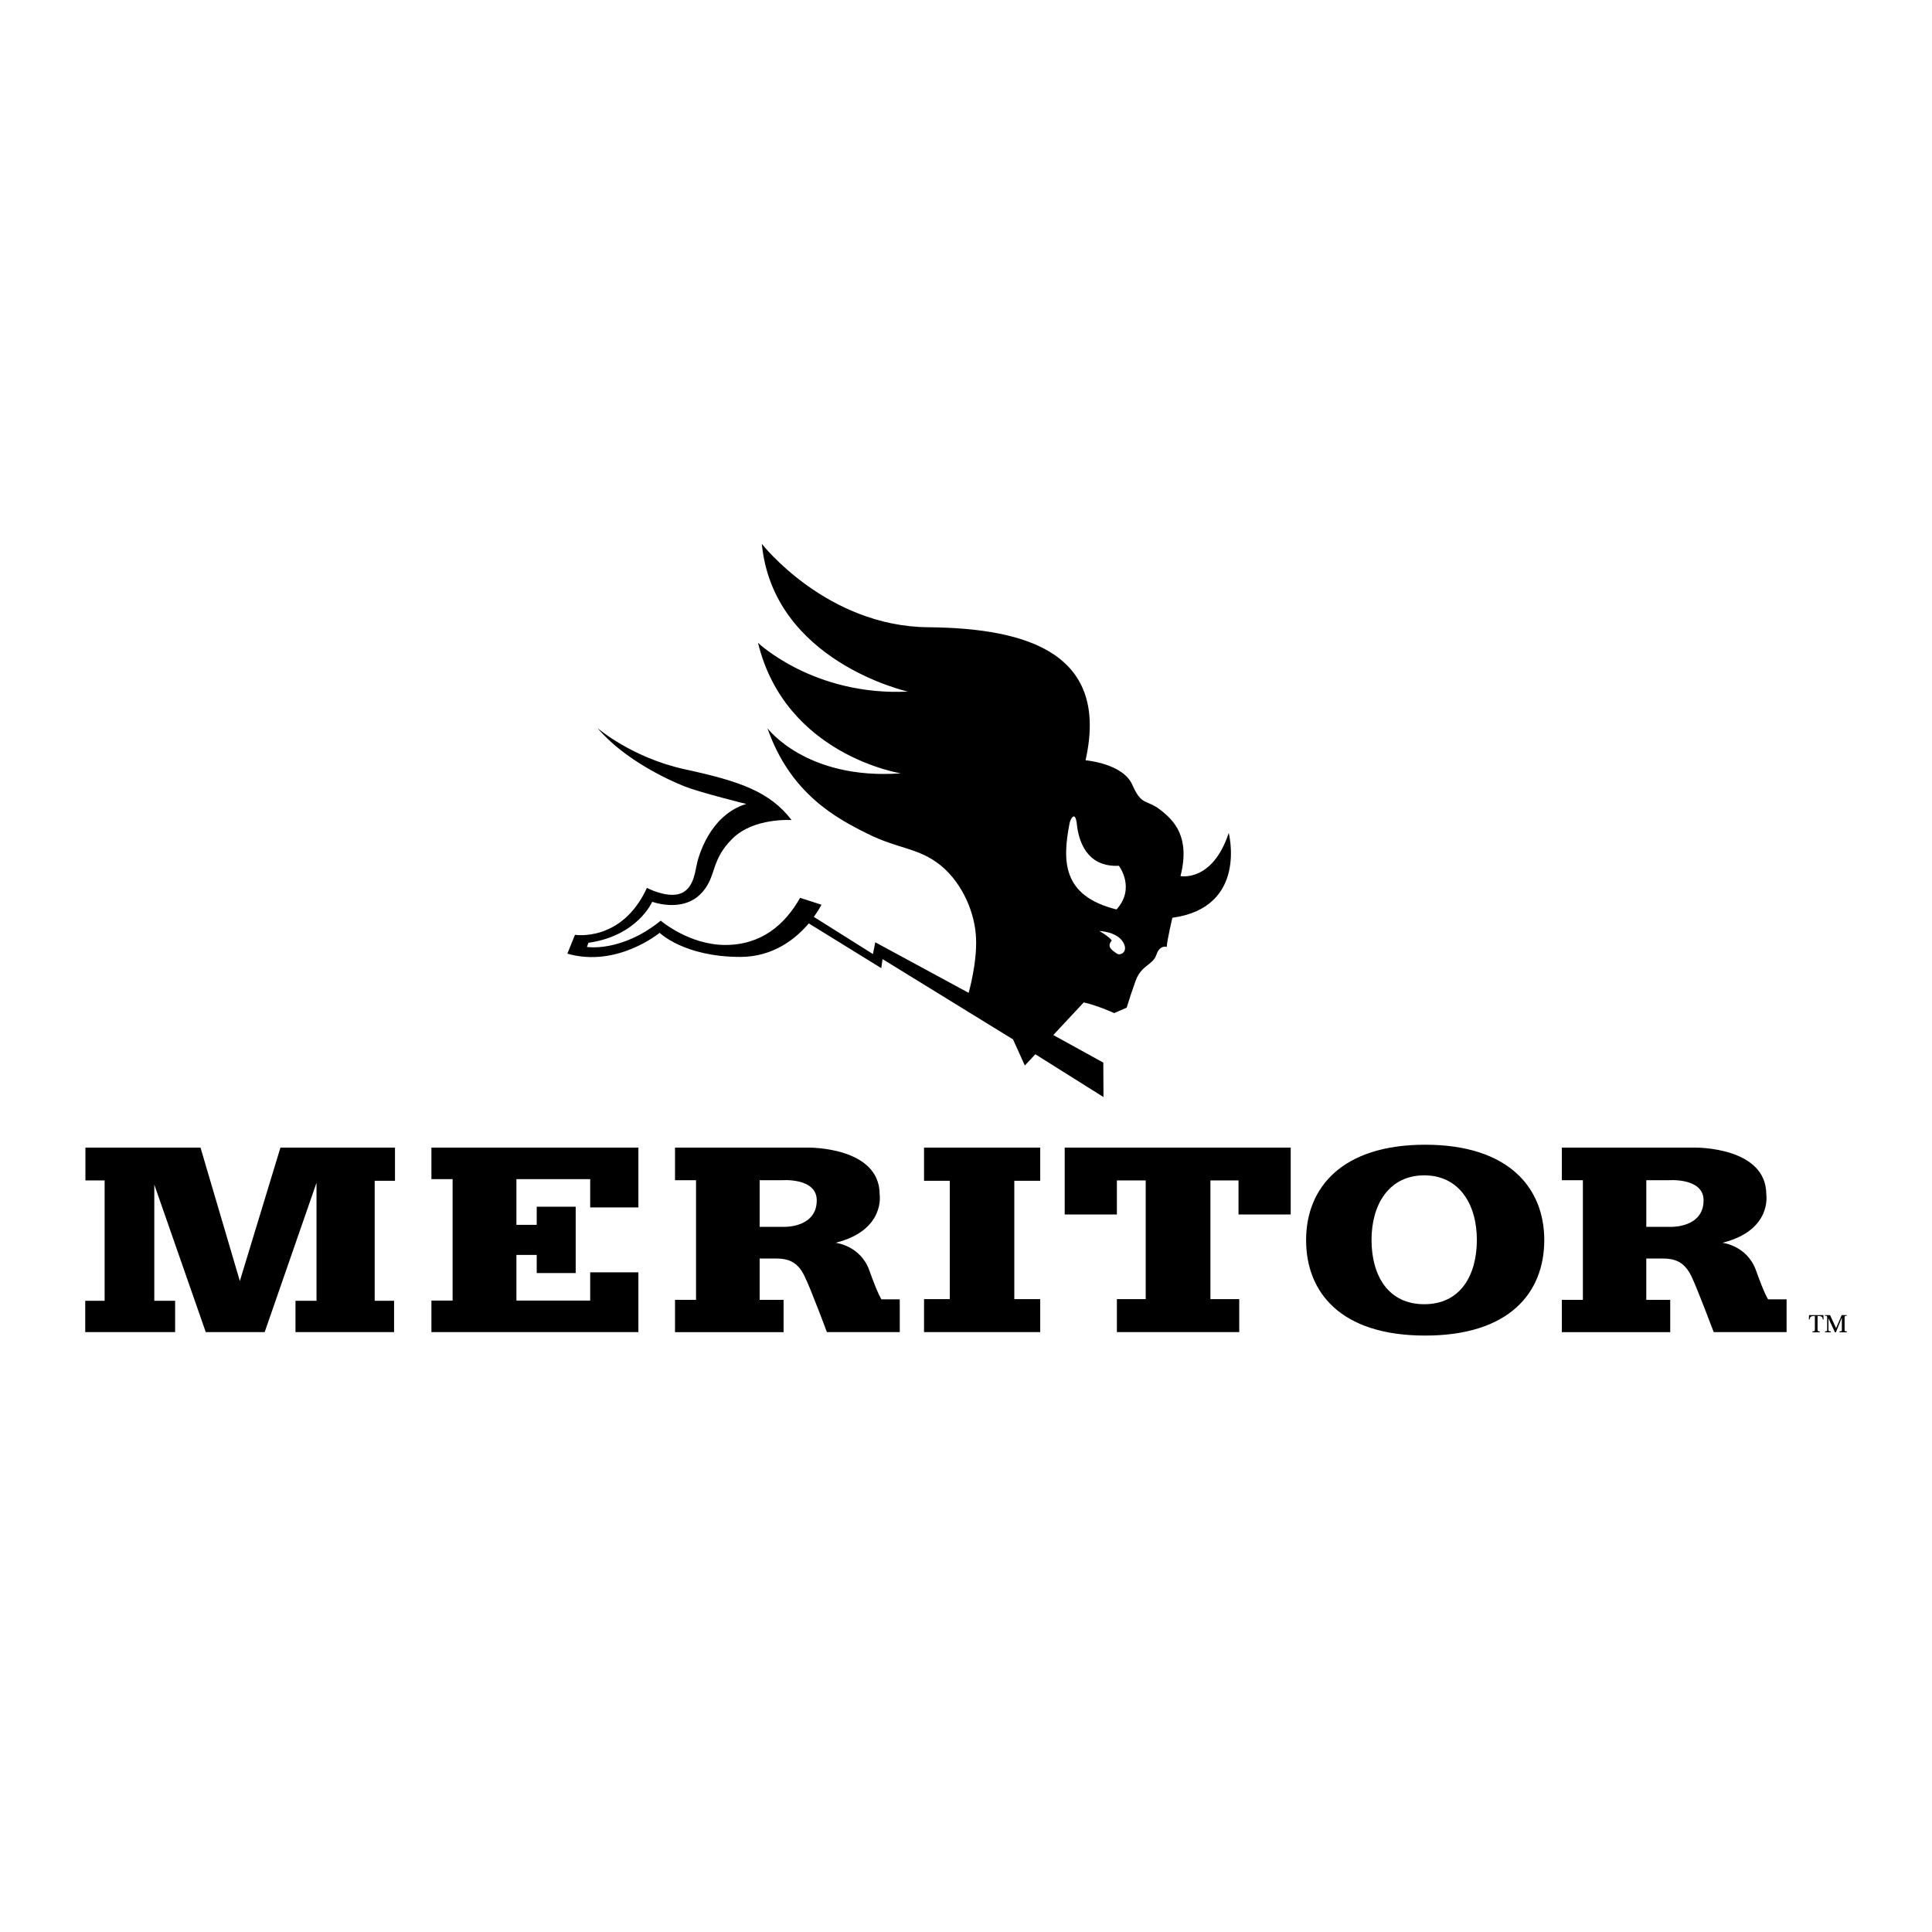
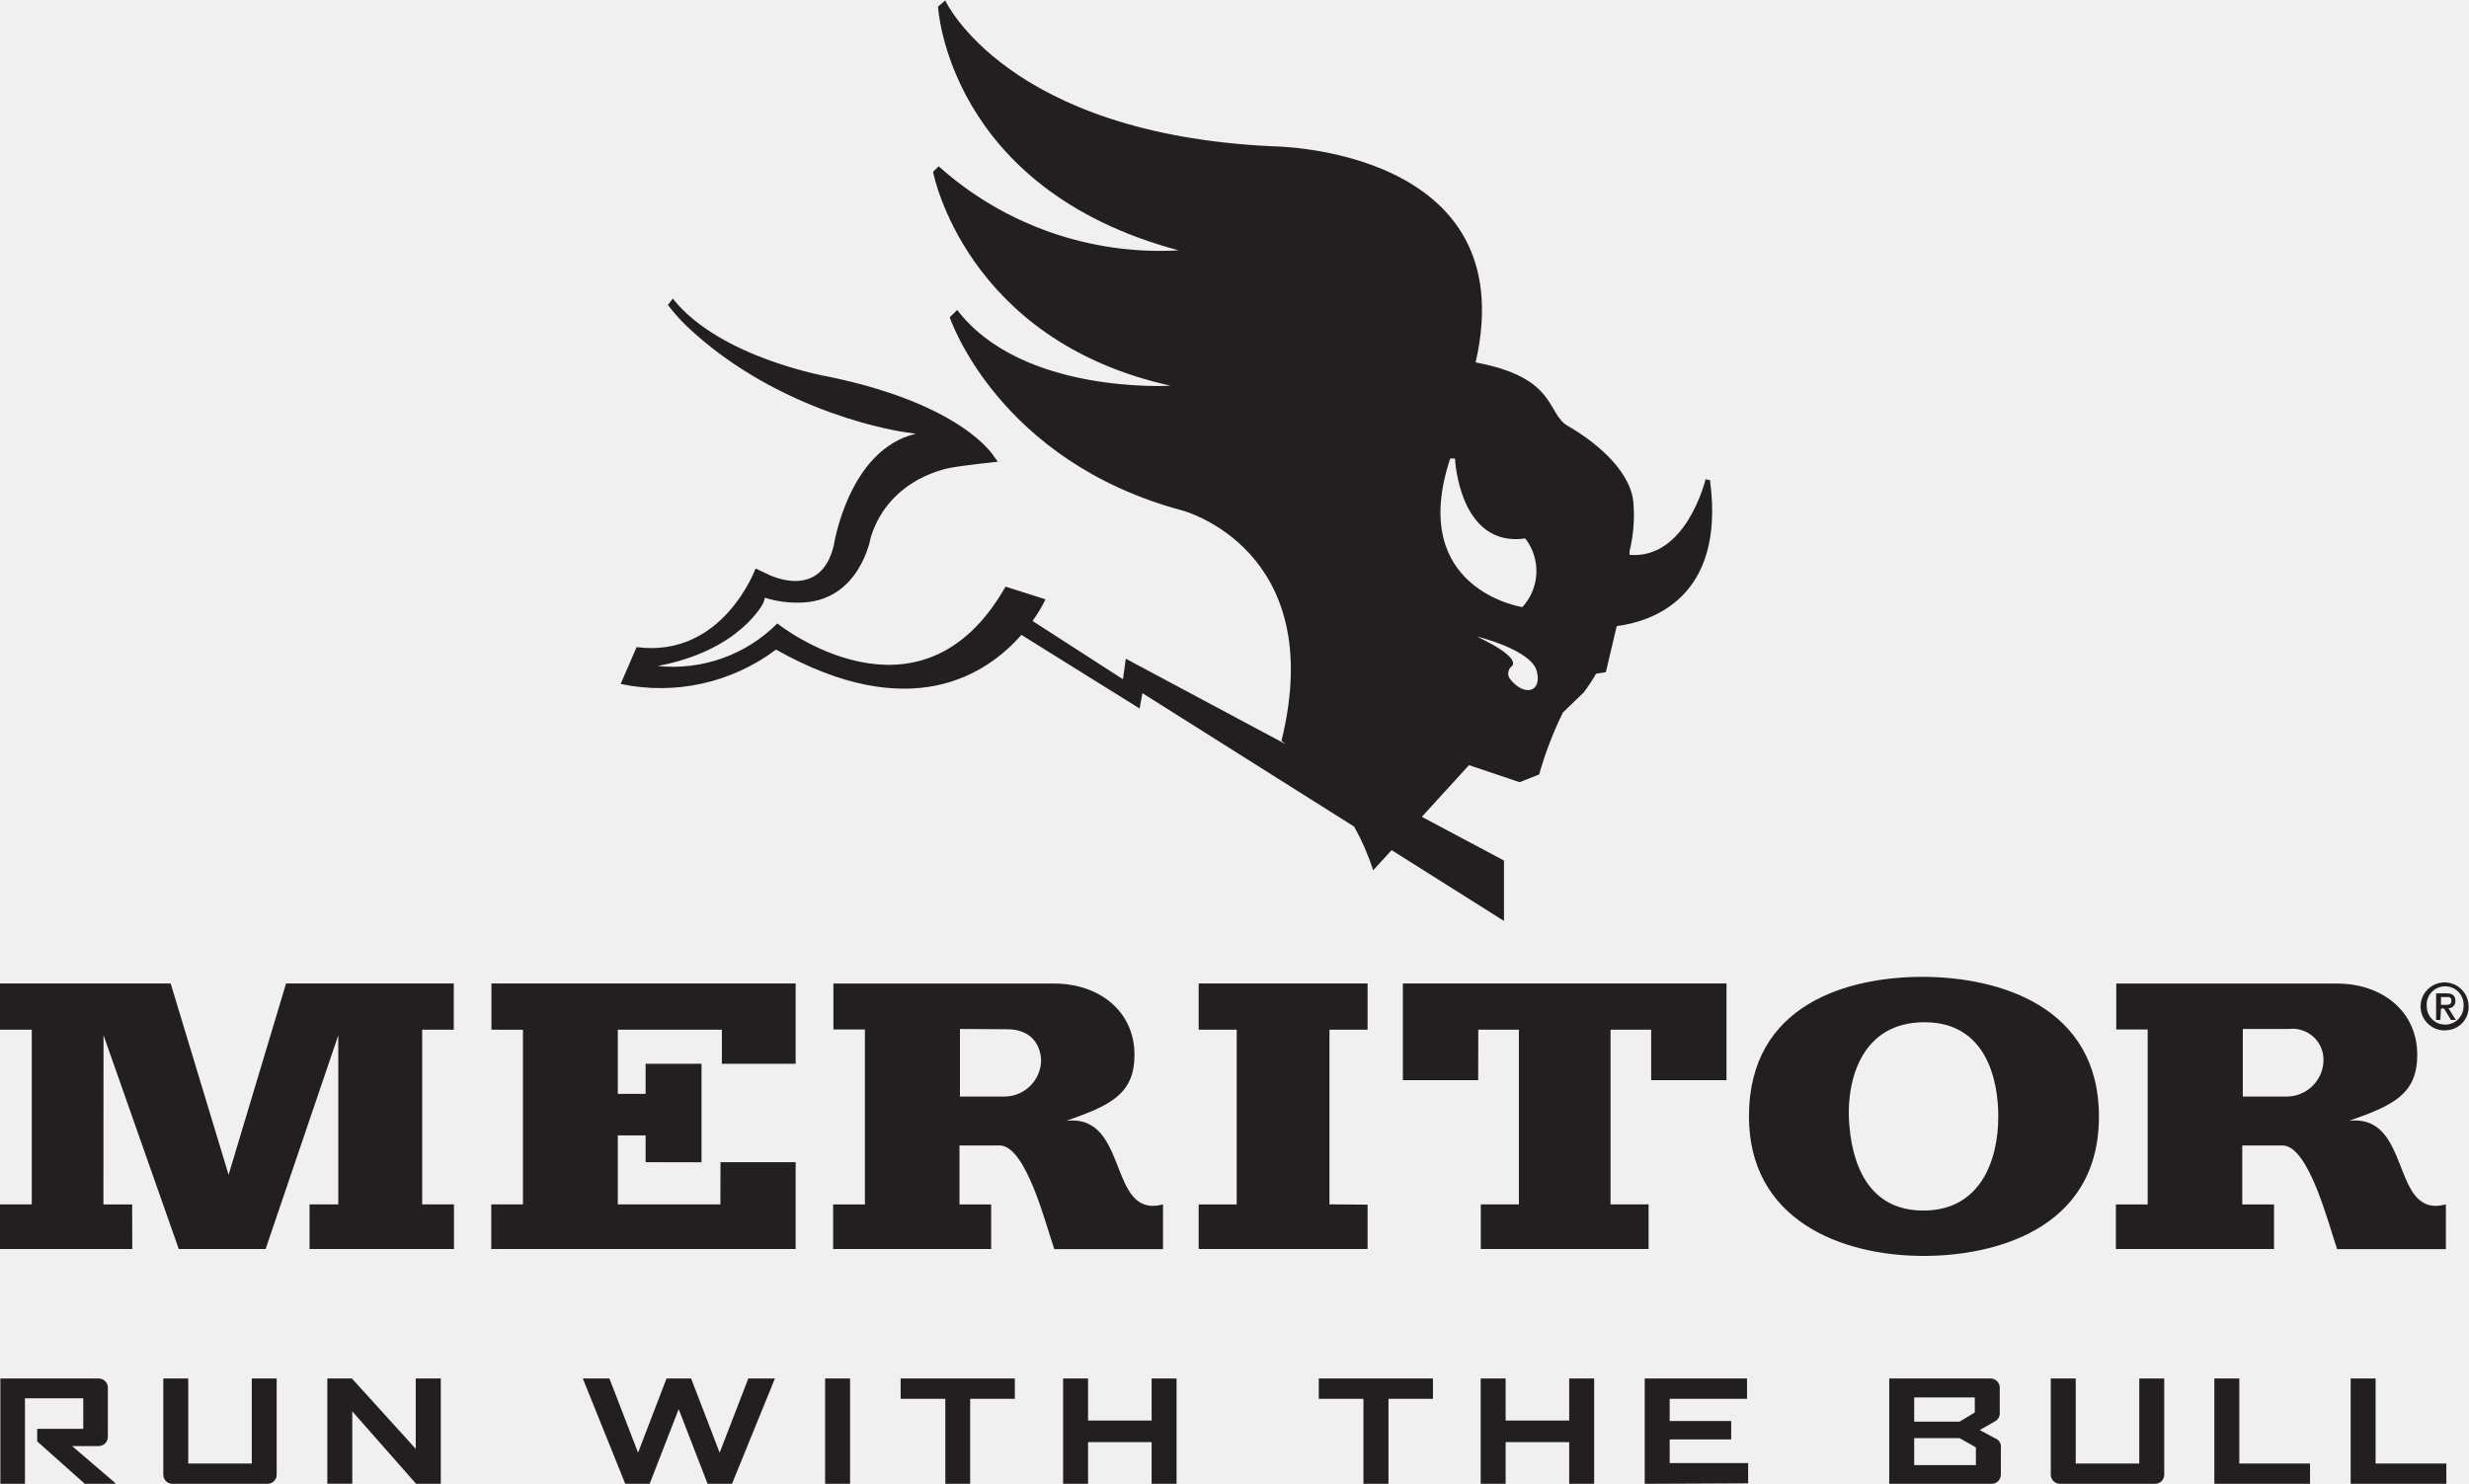
- <svg xmlns="http://www.w3.org/2000/svg" width="2500" height="2500" viewBox="0 0 192.756 192.756">
-   <g fill-rule="evenodd" clip-rule="evenodd">
-     <path fill="#fff" d="M0 0h192.756v192.756H0V0z" />
-     <path d="M182.064 131.207v.072c.145 0 .234-.018.234.162v1.266c0 .109-.09.127-.217.127v.09h.578v-.09c-.145 0-.234-.018-.234-.127v-1.176l.65 1.393h.092l.596-1.465v1.248c0 .109-.09.127-.234.127v.09h.723v-.09c-.127 0-.217-.018-.217-.127v-1.32c0-.107.127-.107.217-.107v-.072h-.506l-.561 1.301-.598-1.301h-.523v-.001zM180.49 131.207l-.018.434h.09c-.018-.199.092-.326.344-.344h.164v1.41c0 .109-.092.127-.236.127v.09h.725v-.09c-.127 0-.219-.018-.219-.127v-1.41h.164c.252.018.361.145.344.344h.09l-.018-.434h-1.43zM81.197 91.478l5.895 3.707.235-1.175 9.312 5.045s.85-2.93.741-5.443c-.09-2.495-1.337-5.479-3.525-7.269-2.224-1.791-4.25-1.627-7.305-3.165-3.074-1.519-7.704-3.979-9.982-10.524 0 0 3.852 5.19 13.31 4.502 0 0-11.519-1.79-14.25-13.02 0 0 5.569 5.316 14.955 4.864 0 0-13.436-2.984-14.575-14.738 0 0 6.419 8.228 16.6 8.318 10.162.091 18.064 2.749 15.697 13.273 0 0 3.725.308 4.664 2.441.941 2.152 1.41 1.429 2.785 2.496 1.375 1.066 3.02 2.694 2.025 6.618 0 0 3.182.633 4.811-4.304 0 0 1.934 7.432-5.625 8.463 0 0-.523 2.224-.561 2.911 0 0-.688-.253-1.029.777-.344 1.032-1.502 1.032-2.062 2.569a54.862 54.862 0 0 0-.904 2.711l-1.248.543s-1.537-.723-3.037-1.066l-3.037 3.254 4.99 2.75.018 3.436-6.799-4.268-1.049 1.121-1.176-2.604-13.02-8.012-.126.904-7.233-4.466c-1.266 1.501-3.508 3.345-6.835 3.345-5.605 0-8.046-2.405-8.046-2.405s-4.231 3.509-9.205 2.08l.76-1.88s4.683.759 7.179-4.684c0 0 1.827.976 3.183.615 1.338-.361 1.573-1.881 1.754-2.785.163-.904 1.302-5.082 4.973-6.203 0 0-4.539-1.121-6.112-1.736s-6.058-2.658-8.734-5.841c0 0 3.4 2.965 8.734 4.123 5.335 1.157 8.445 2.188 10.633 5.063 0 0-3.779-.271-5.913 1.863-2.152 2.134-1.573 3.689-2.948 5.28-1.392 1.646-3.598 1.483-5.045 1.013 0 0-1.465 3.4-6.365 4.087l-.145.416s3.436.561 7.36-2.622c0 0 2.839 2.423 6.438 2.423 3.616 0 5.949-2.025 7.468-4.701l2.134.687c-.003.002-.256.508-.763 1.213zM142.191 133.25c8.408 0 11.881-4.285 11.881-9.529s-3.6-9.512-11.881-9.512c-8.283 0-11.881 4.268-11.881 9.512s3.473 9.529 11.881 9.529zM111.432 117.771h2.875v11.844h-2.875v3.291h12.207v-3.291h-2.875v-11.844h2.803v3.398h5.207v-6.672h-22.549v6.672h5.207v-3.398zM92.192 129.615h2.568v-11.808h-2.568v-3.309h11.591v3.309h-2.586v11.808h2.586v3.291H92.192v-3.291zM157.924 117.752h-2.098v-3.254h13.326s7.07-.09 7.07 4.666c0 0 .615 3.58-4.375 4.828 0 0 2.459.27 3.346 2.748.885 2.477 1.211 2.893 1.211 2.893h1.844v3.273h-7.27s-1.627-4.322-2.223-5.57c-.615-1.229-1.375-1.771-2.822-1.771h-1.682v4.123h2.387v3.219h-10.812v-3.219h2.098v-11.936zM69.443 117.752h-2.097v-3.254h13.327s7.089-.09 7.089 4.666c0 0 .597 3.58-4.395 4.828 0 0 2.478.27 3.364 2.748.886 2.477 1.211 2.893 1.211 2.893h1.827v3.273H82.5s-1.609-4.322-2.224-5.57c-.597-1.229-1.356-1.771-2.821-1.771h-1.664v4.123h2.387v3.219H67.346v-3.219h2.097v-11.936zM43.042 132.906v-3.146h2.116v-12.115h-2.116v-3.147h20.651v5.967h-4.81v-2.82h-7.36v4.556h2.025v-1.808h3.889v6.619h-3.889v-1.809h-2.025v4.557h7.36v-2.821h4.81v5.967H43.042zM29.48 129.777h2.098v-11.771l-5.172 14.9h-5.877l-5.135-14.718v11.589h2.079v3.129H8.504v-3.129h1.935v-12.006H8.522v-3.273h11.483l3.924 13.309 4.05-13.309h11.429v3.309h-2.026v11.97h1.935v3.129H29.48v-3.129z" />
-     <path d="M109.678 92.889s1.664.036 2.334 1.049c.668 1.031-.271 1.464-.598 1.193-.344-.271-1.086-.615-.488-1.302-.307-.362-.76-.669-1.248-.94zM106.713 82.129c.055-.344.561-1.375.723.09.162 1.555.904 4.322 4.195 4.159 0 0 1.699 2.224-.234 4.358-5.409-1.337-5.426-4.809-4.684-8.607zM142.102 117.264c3.488 0 5.244 2.895 5.244 6.438 0 3.527-1.629 6.42-5.244 6.42-3.635 0-5.264-2.893-5.264-6.42 0-3.544 1.754-6.438 5.264-6.438zM166.459 117.752h-2.207v4.648h2.568s3.146.055 3.146-2.641c.001-2.296-3.507-2.007-3.507-2.007zM77.997 117.752h-2.206v4.648h2.55s3.146.055 3.146-2.641c0-2.296-3.49-2.007-3.49-2.007z" fill="#fff" />
-   </g>
+ <svg xmlns="http://www.w3.org/2000/svg" id="Layer_1" data-name="Layer 1" viewBox="0 0 268.08 161.13" width="2500" height="1503">
+   <defs>
+     <style>.cls-1,.cls-2{fill:#231f20}.cls-2{fill-rule:evenodd}</style>
+   </defs>
+   <path class="cls-1" d="M193.23 92.65s-12.51-1.92-7.81-16.13h.52s.42 9.69 7.63 8.68a5.77 5.77 0 0 1-.34 7.48m-1.34 7.75a1 1 0 0 1 .19-1.33s1.39-.81-3.76-3.25c0 0 5.86 1.41 6.49 3.73s-1.35 2.86-2.92.85m21.82-21.52l-.56-.15s-2.07 8.74-8.26 8.22v-.38a16.32 16.32 0 0 0 .41-5.42c-.41-3.65-4.58-6.76-7.12-8.21-2.31-1.32-1.11-5.24-10-6.89 5.35-23.32-22-23.47-22-23.47-28.94-1.33-35.59-15.84-35.59-15.84l-.78.67s1 19.77 26.13 26.47a36 36 0 0 1-26.06-9.13l-.61.6s3.41 18.28 25.79 23.23c0 0-16.13 1-23.17-8.23l-.81.8s5.19 15.63 25.32 21c0 0 15.82 4.22 10.7 25l.49.38-17.39-9.3-.31 2.23-9.82-6.33a15.52 15.52 0 0 0 1.41-2.35l-4.34-1.38c-9.31 16.4-24.78 4-24.78 4a16 16 0 0 1-13 4.62c8.94-1.66 11.47-6.83 11.47-6.83l.19-.58a11.63 11.63 0 0 0 3.57.53c6.75.06 7.92-7.12 7.92-7.12 2.1-6.66 8.86-7.56 8.86-7.56 1.16-.22 4.94-.63 4.94-.63l-.38-.5s-3.19-5.63-17.85-8.7c0 0-11.91-2-17.07-8.51l-.53.69a20.16 20.16 0 0 0 2.06 2.32c10.21 9.65 23.57 11.48 23.57 11.48l1.29.19c-7.34 1.71-8.92 12.17-8.92 12.17-1.48 6.07-7.16 3.08-7.16 3.08l-1.32-.62s-3.55 9.76-12.92 8.54l-1.73 4a20.89 20.89 0 0 0 16.87-3.73c14.56 8.2 22.83 2.75 26.64-1.6l12.84 8 .3-1.67 23 14.5a26.87 26.87 0 0 1 2.06 4.73l2-2.18 12.2 7.69v-6.56l-8.92-4.75 3-3.29 2.12-2.32 5.5 1.85 2.12-.84a39.42 39.42 0 0 1 2.58-6.73l2.29-2.21a20.43 20.43 0 0 0 1.31-2l1.06-.17 1.18-5c3.64-.47 11.82-2.94 10.14-15.76M37.17 187.87L32 183.26v-1.36h5v-3.32h-6.33v9.29H28v-11.44h10.67a1 1 0 0 1 1 1.08v5.26a1 1 0 0 1-1 1h-2.88l4.67 4v.1zM57 187.87H46.74a1 1 0 0 1-1.05-1.08v-10.36h2.71v9.24h6.9v-9.24H58v10.36a1 1 0 0 1-1 1.08zM73.14 187.87L66.21 180v7.86H63.5v-11.43h2.67l6.93 7.64v-7.64h2.72v11.44zM107.44 187.87h-2.65l-3.14-8.11-3.15 8.11h-2.65l-4.61-11.44h2.89l3.11 8.06 3.09-8.06H103l3.1 8.06 3.11-8.06h2.89zM117.55 187.87v-11.44h2.71v11.44zM133.3 178.64v9.23h-2.7v-9.23h-4.85v-2.21h12.4v2.21zM153 187.87v-4.53h-6.9v4.53h-2.71v-11.44h2.71V181h6.9v-4.57h2.71v11.44zM178.72 178.64v9.23H176v-9.23h-4.85v-2.21h12.4v2.21zM198.34 187.87v-4.53h-6.9v4.53h-2.71v-11.44h2.71V181h6.9v-4.57h2.71v11.44zM206.54 187.87v-11.44h11.11v2.21h-8.4v2.41h6.68v2h-6.68v2.57h8.52v2.2zM244.17 187.87h-11.08v-11.44h11a1 1 0 0 1 1 1.08v2.62a1 1 0 0 1-.6 1l-1.57.9 1.67.9a.94.94 0 0 1 .62 1v2.91a1 1 0 0 1-1.04 1.03zm-1.79-9.38h-6.58v2.63h4.93l1.65-1zm.12 5.42l-1.77-1h-4.93v2.93h6.7zM261.87 187.87h-10.24a1 1 0 0 1-1-1.08v-10.36h2.71v9.24h6.9v-9.24h2.71v10.36a1 1 0 0 1-1.08 1.08zM268.39 187.87v-11.44h2.71v9.24h7.68v2.2zM283.19 187.87v-11.44h2.71v9.24h7.68v2.2zM293.49 138.63A2.61 2.61 0 1 1 296 136a2.52 2.52 0 0 1-2.55 2.61m0-4.77a2 2 0 0 0-2 2.16 2 2 0 1 0 4 0 2 2 0 0 0-2-2.16m-.52 3.65h-.46v-2.89h1.09c.69 0 1 .24 1 .83a.74.74 0 0 1-.75.79l.8 1.27h-.53l-.75-1.24H293zm.53-1.64c.36 0 .67 0 .67-.45s-.34-.4-.62-.4H293v.85z" transform="translate(-27.96 -26.74)" />
+   <path class="cls-2" d="M237 137.74c-7-.05-8.46 6.39-8.29 10.4.21 4.72 1.95 10.17 8.29 10.05 5.9-.11 7.93-5.29 7.93-10.22 0-4-1.32-10.18-7.93-10.23m-.35-4.93c8.46 0 19.21 3.27 19.21 15.16 0 12.47-11.72 15.15-19 15.15-9.16 0-19-4-19-15.15 0-12.25 10.83-15.16 18.86-15.16M132.19 138.47v7.34h4.66A4 4 0 0 0 141 142c0-1.58-.88-3.52-3.75-3.5zm-13.74-4.93h24c4.76 0 8.69 2.93 8.69 7.73 0 4.27-2.58 5.49-7.41 7.18 6.9-.79 4.44 10.71 10.51 9.07v4.86h-11.81c-.94-2.72-3.06-11.24-5.93-11.26h-4.36v6.41h3.44v4.84h-17.16v-4.84h3.45v-19h-3.42zM271.48 138.47v7.34h4.66a4 4 0 0 0 4.1-3.84 3.36 3.36 0 0 0-3.75-3.5zm-13.74-4.93h24c4.76 0 8.68 2.93 8.68 7.73 0 4.27-2.57 5.49-7.41 7.18 6.91-.79 4.45 10.71 10.52 9.07v4.86h-11.81c-.94-2.72-3.07-11.24-5.93-11.26h-4.37v6.41h3.45v4.84H257.7v-4.84h3.45v-19h-3.41z" transform="translate(-27.96 -26.74)" />
+   <path class="cls-1" d="M18.53 106.79l6.29 20.78 6.24-20.78h18.21v5.02h-3.43v18.97h3.45v4.85H33.61v-4.85h3.12v-18.36l-7.89 23.21h-9.43l-8.17-23.22-.01 18.38h3.12l.01 4.84H0v-4.85h3.45v-18.97H0v-5.02h18.53zM53.36 106.79h33.03v8.72h-8.01v-3.7h-11.3v6.97h3.02v-3.27h6.07v10.7l-6.07-.01v-2.91h-3.02v7.49h11.14l.01-4.58h8.16v9.43H53.34v-4.85h3.44v-18.96l-3.42-.01v-5.02zM130.15 106.79h18.34v5.02h-4.14v18.97l4.14.03v4.82h-18.34v-4.84h4.13v-18.98h-4.13v-5.02zM152.32 106.79h35.14v10.5h-8.18v-5.48h-4.41v18.97H179v4.85h-18.22v-4.85h4.14v-18.97h-4.41l-.01 5.48h-8.18v-10.5z" />
</svg>
